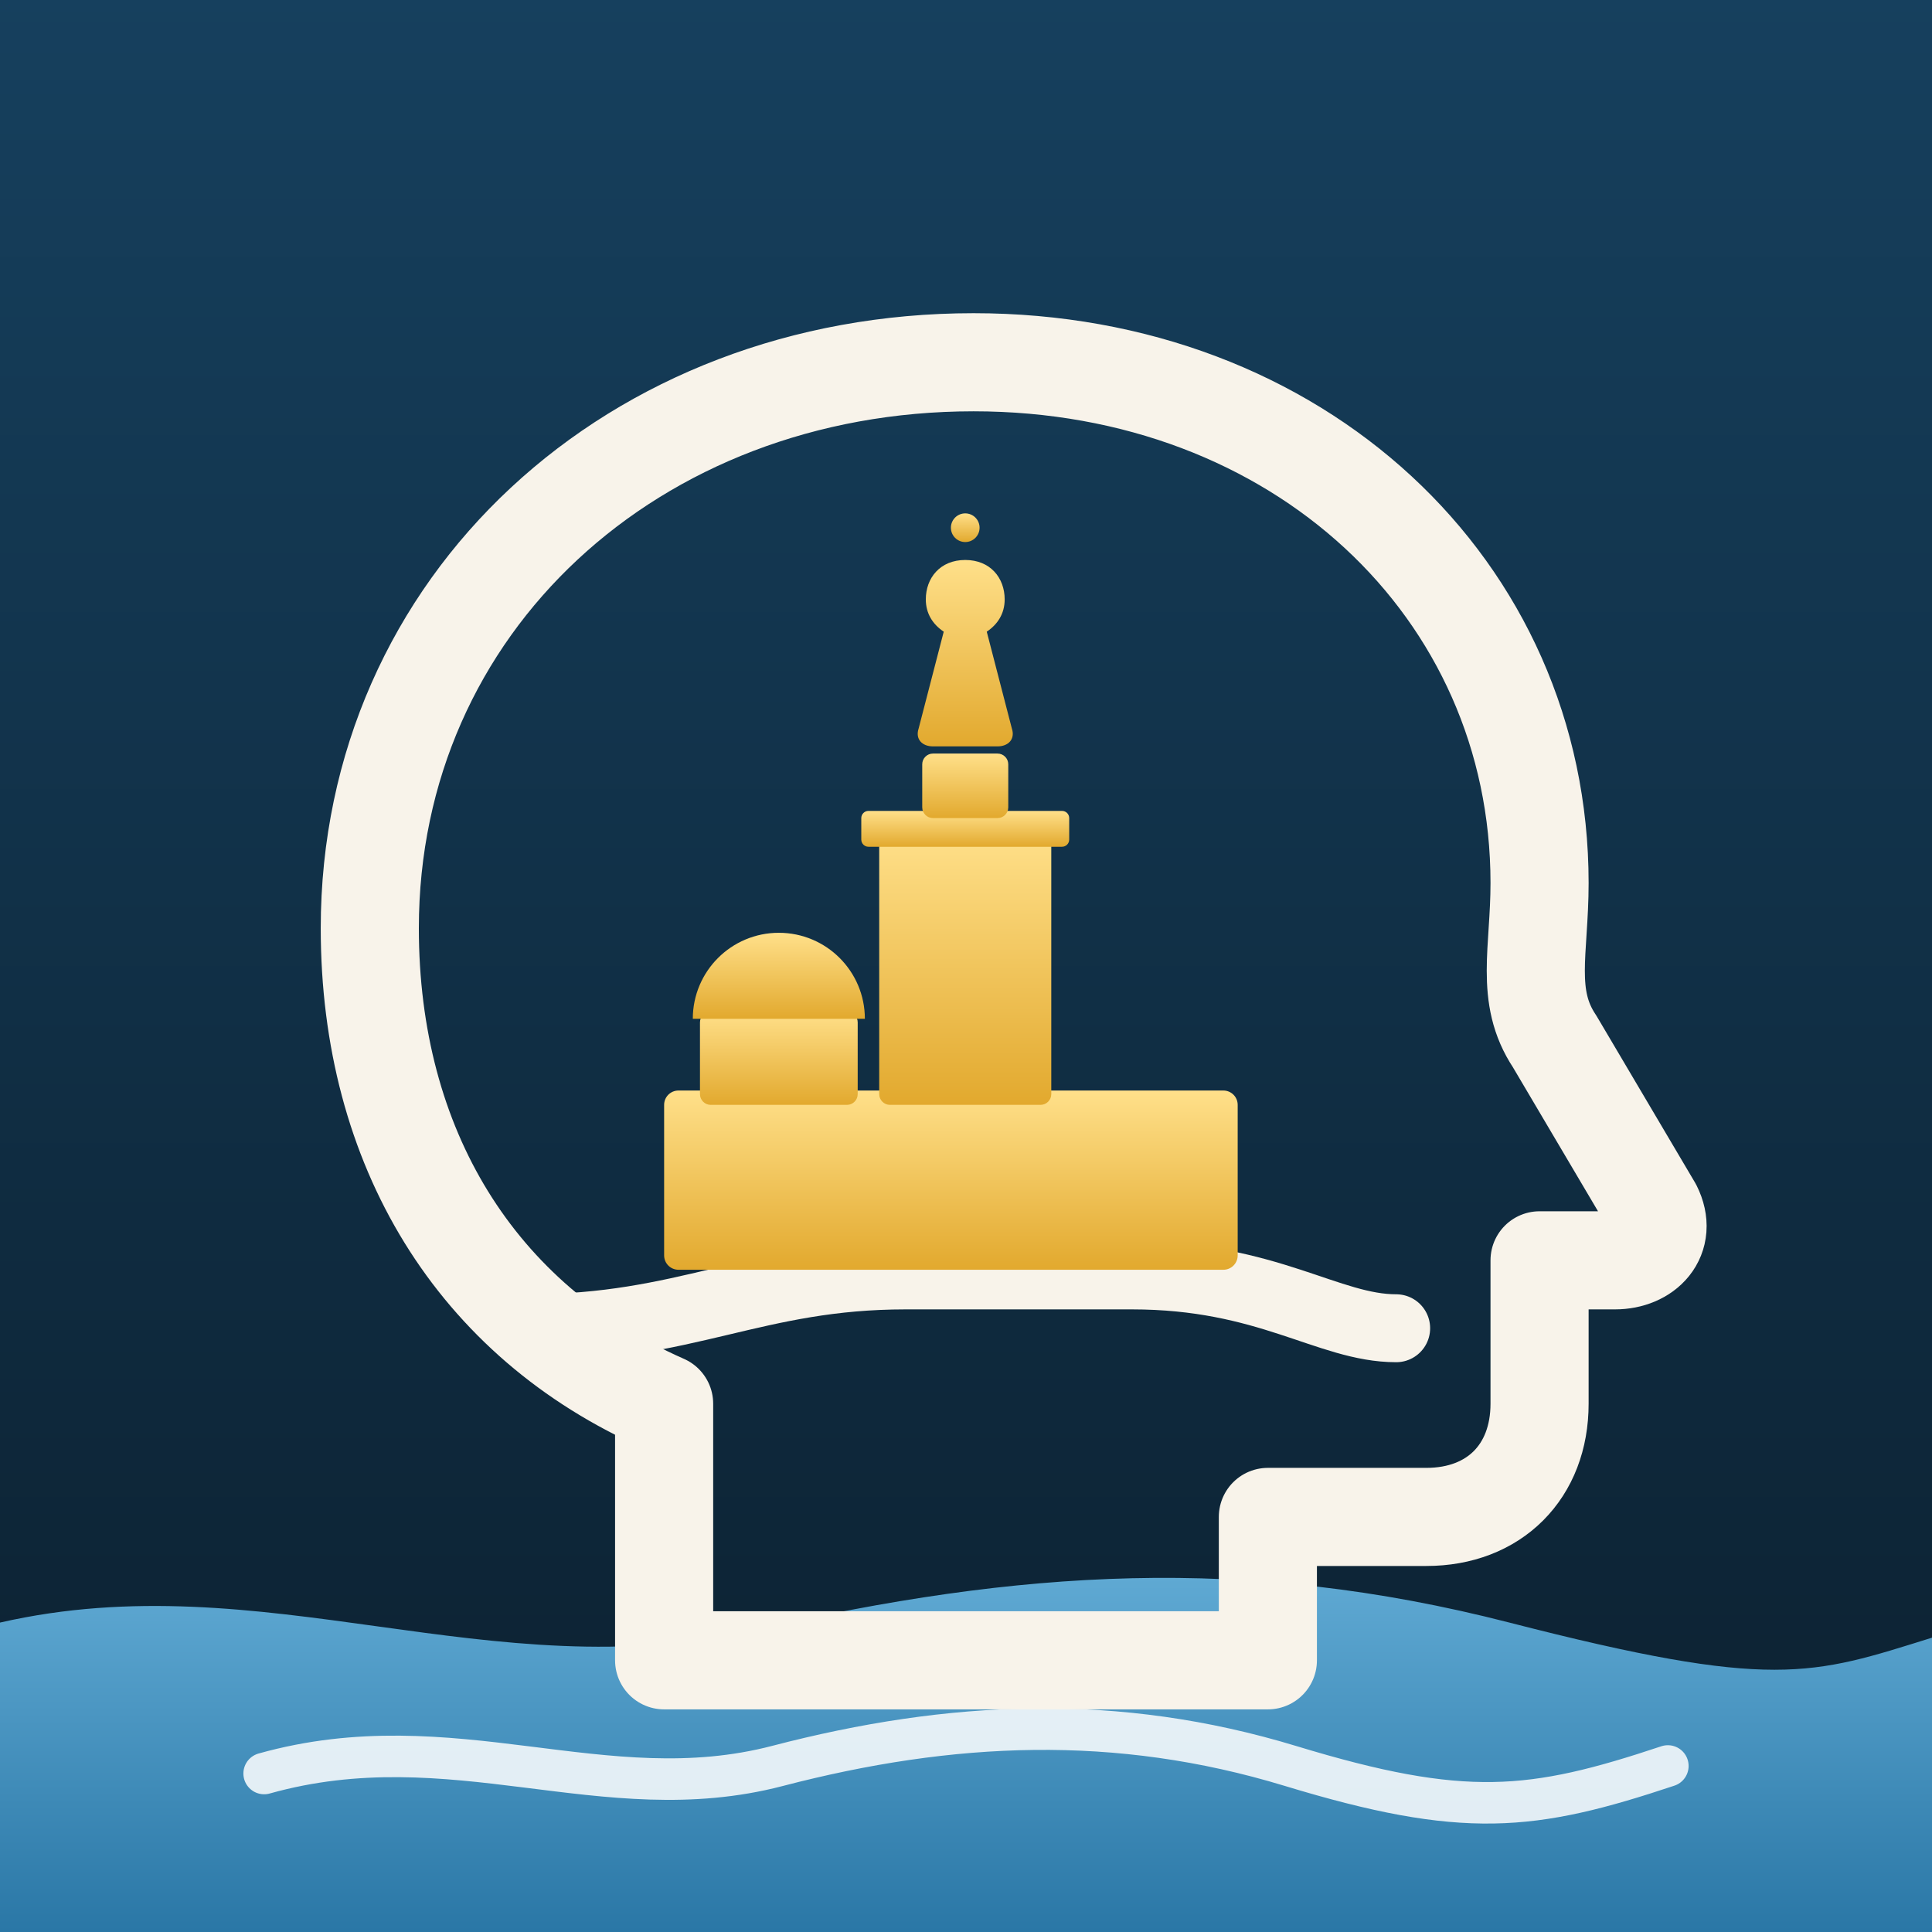
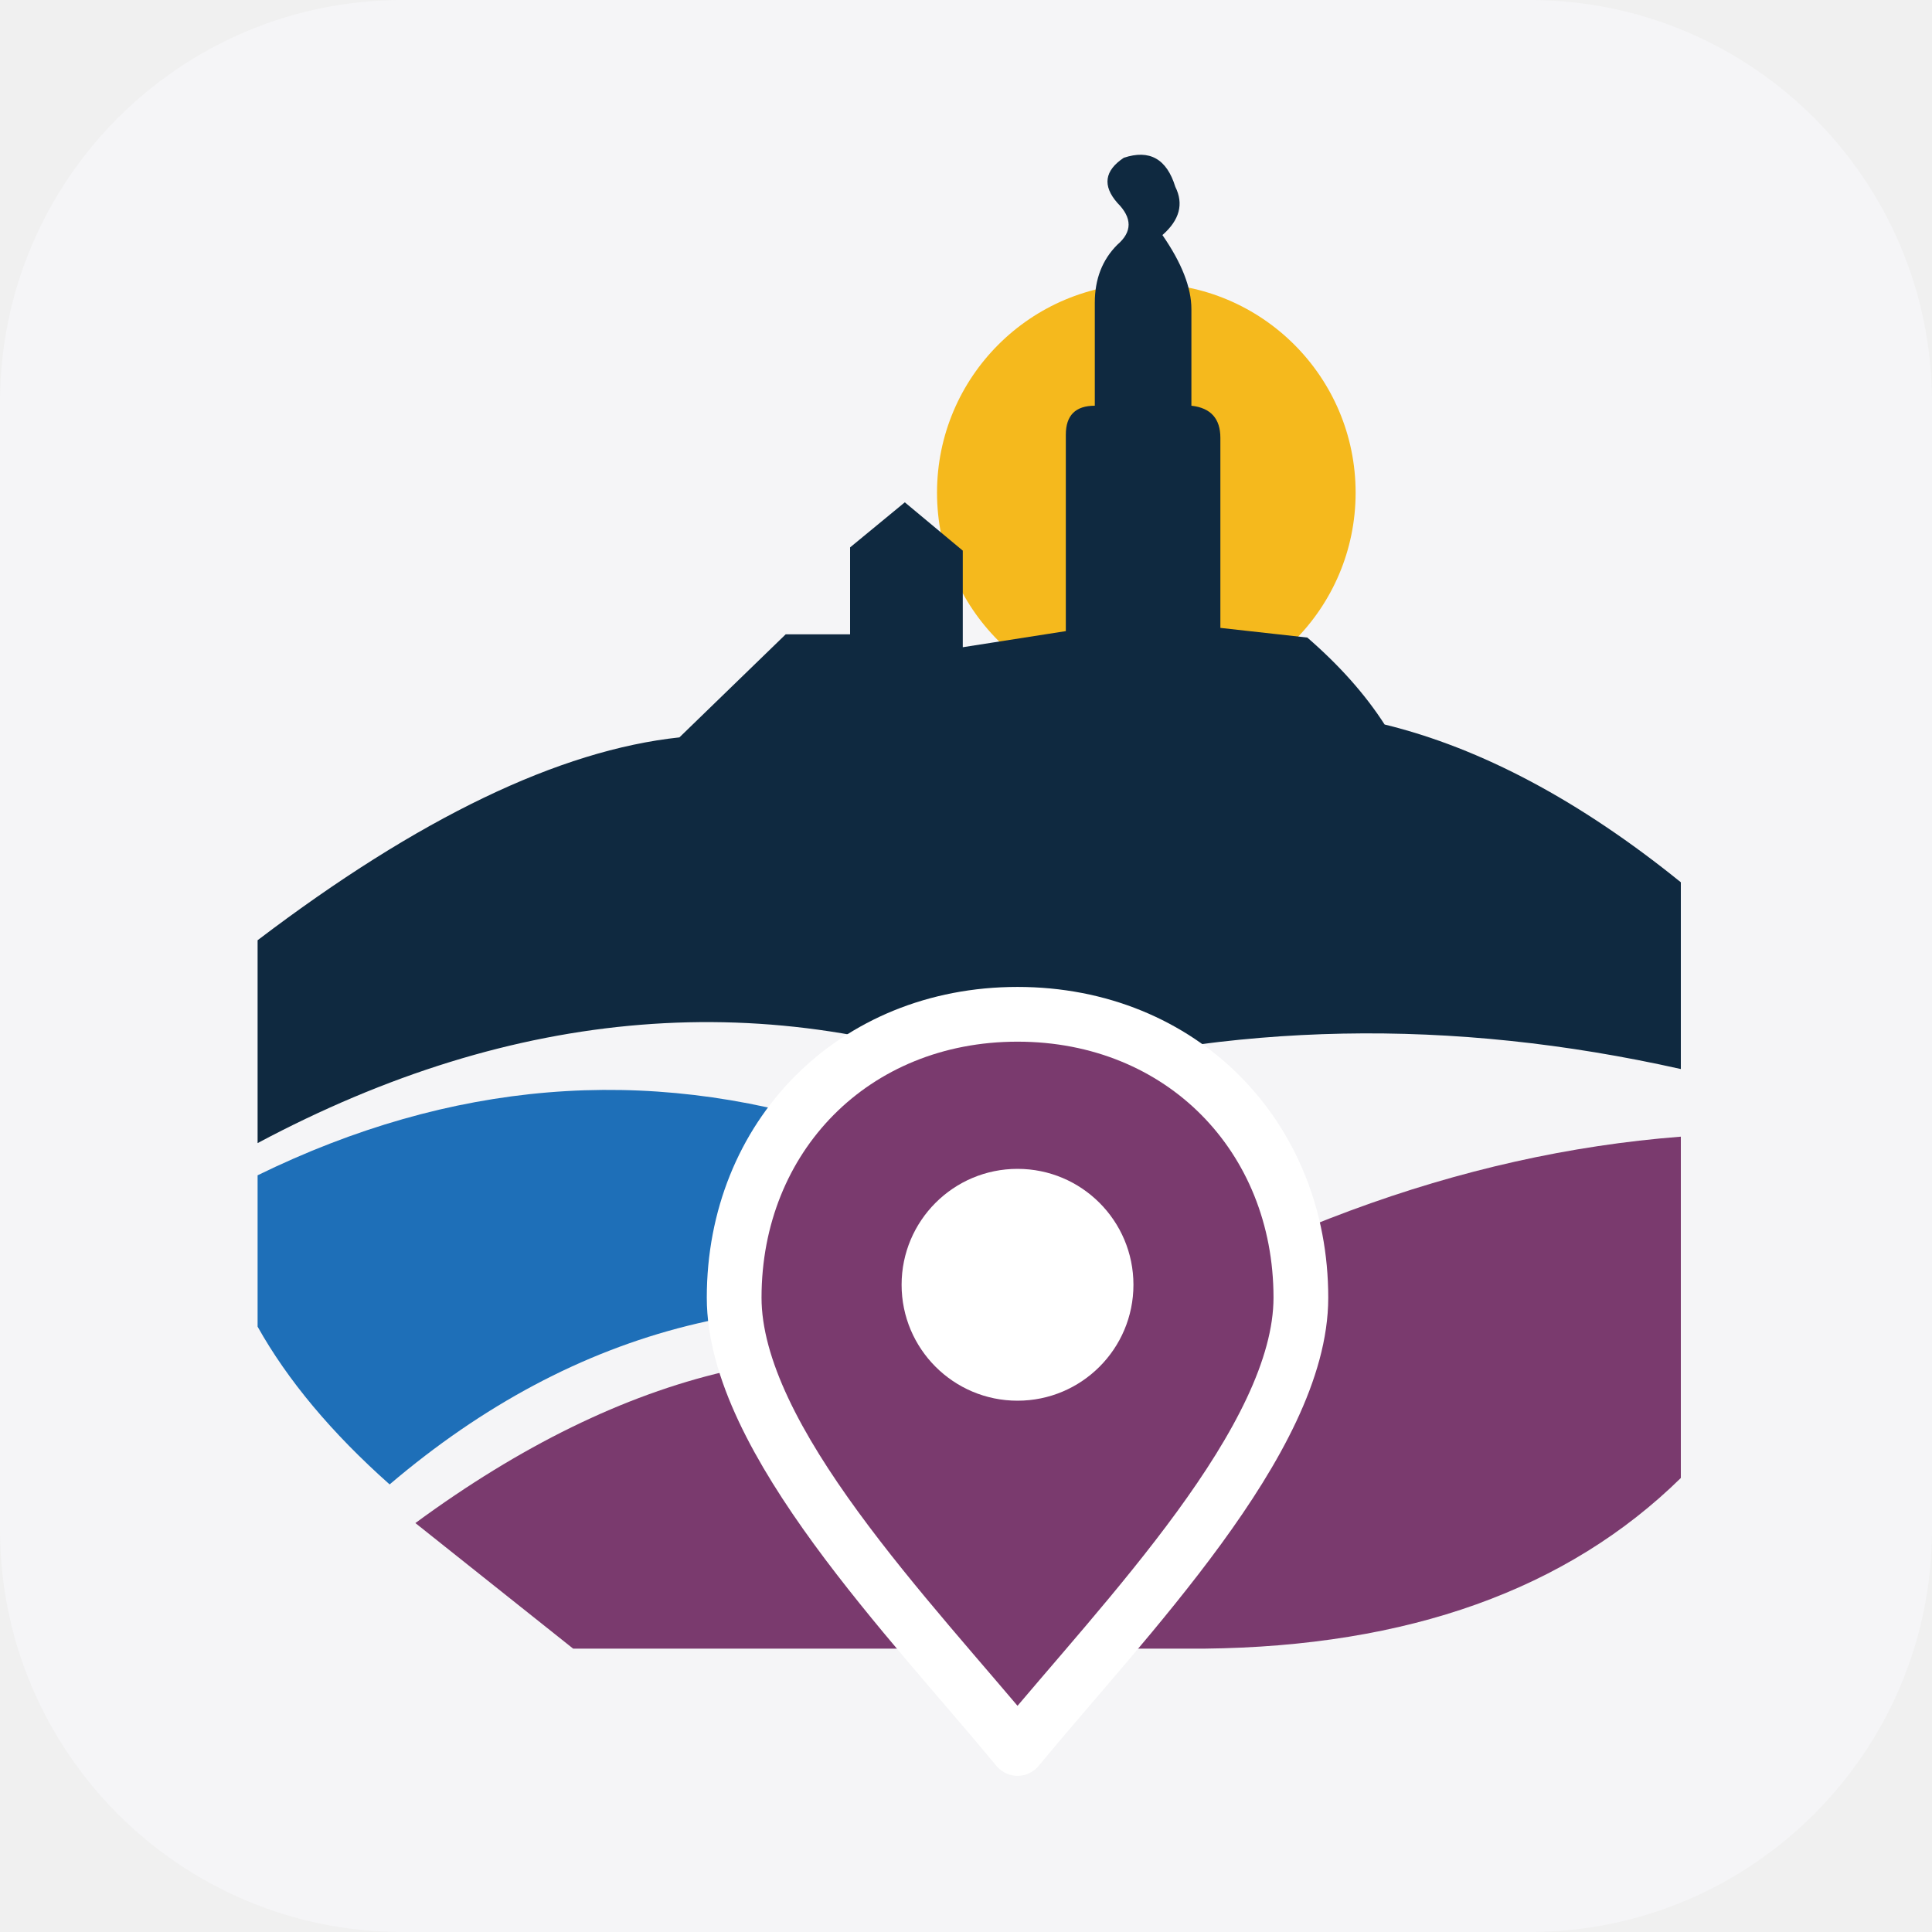
- <svg xmlns="http://www.w3.org/2000/svg" viewBox="0 0 512 512">
-   <defs>
-     <linearGradient id="bg" x1="0" y1="0" x2="0" y2="1">
-       <stop offset="0" stop-color="#16405e" />
-       <stop offset="1" stop-color="#0b1f2e" />
-     </linearGradient>
-     <linearGradient id="gold" x1="0" y1="0" x2="0" y2="1">
-       <stop offset="0" stop-color="#ffe08a" />
-       <stop offset="1" stop-color="#e2a92e" />
-     </linearGradient>
-     <linearGradient id="sea" x1="0" y1="0" x2="0" y2="1">
-       <stop offset="0" stop-color="#5fa9d3" />
-       <stop offset="1" stop-color="#2a77a6" />
-     </linearGradient>
-   </defs>
-   <rect width="512" height="512" fill="url(#bg)" />
-   <path d="M0 430 C70 414 130 448 200 432 S330 412 400 430 S480 444 512 434 V512 H0Z" fill="url(#sea)" />
-   <path d="M70 470 C120 456 160 480 206 468 S296 454 342 468 S406 480 442 468" fill="none" stroke="#fff" stroke-width="11" stroke-linecap="round" opacity=".85" />
-   <path d="M176 440 V372 C126 350 98 304 98 246 C98 160 168 96 258 96 C344 96 408 156 408 234 C408 252 404 264 412 276 L438 320 C442 328 436 334 428 334 H408 V372 C408 390 396 402 378 402 H336 V440 Z" fill="none" stroke="#f8f3ea" stroke-width="26" stroke-linejoin="round" />
-   <path d="M140 352 C182 352 200 338 240 338 L300 338 C336 338 352 352 370 352" fill="none" stroke="#f8f3ea" stroke-width="18" stroke-linecap="round" />
-   <g transform="translate(176,194) scale(.95)" fill="url(#gold)">
-     <rect x="0" y="100" width="160" height="50" rx="4" />
-     <rect x="10" y="78" width="44" height="26" rx="3" />
-     <path d="M8 80 a24 24 0 0 1 48 0Z" />
-     <rect x="60" y="28" width="48" height="76" rx="3" />
-     <rect x="55" y="22" width="58" height="10" rx="2" />
-     <rect x="72" y="6" width="24" height="18" rx="3" />
-     <path d="M84 -48 c-7 0-11 5-11 11 c0 4 2 7 5 9 l-7 27 c-1 3 1 5 4 5 h18 c3 0 5-2 4-5 l-7-27 c3-2 5-5 5-9 c0-6-4-11-11-11z" />
-     <circle cx="84" cy="-57" r="4" />
-   </g>
+ <svg xmlns="http://www.w3.org/2000/svg" width="768" height="768" viewBox="0 0 600 600">
+   <rect width="600" height="600" rx="125" fill="#f5f5f7" />
+   <circle cx="356" cy="153" r="65" fill="#f5b91d" />
+   <path d="M80 292 Q155 235 211 229 L244 197 L264 197 L264 170 L281 156 L299 171 L299 201 L331 196 L331 135 Q331 126 340 126 L340 94 Q340 83 347 76 Q354 70 347 63 Q340 55 349 49 Q361 45 365 58 Q369 66 361 73 Q370 86 370 96 L370 126 Q379 127 379 136 L379 195 L406 198 Q421 211 430 225 Q475 236 522 274 L522 332 Q415 308 316 336 Q200 291 80 355Z" fill="#0f2940" />
+   <path d="M80 365 Q170 321 261 350 L317 412 Q208 387 121 461 Q94 437 80 412Z" fill="#1e6fb8" />
+   <path d="M129 473 Q227 401 317 429 Q419 361 522 353 L522 459 Q469 511 374 512 L178 512Z" fill="#7a3a6e" />
+   <path d="M316 315 C265 315 228 353 228 403 C228 447 283 503 316 543 C349 503 404 447 404 403 C404 353 367 315 316 315Z" fill="#7a3a6e" stroke="white" stroke-width="17" stroke-linejoin="round" />
+   <circle cx="316" cy="399" r="36" fill="white" />
</svg>
